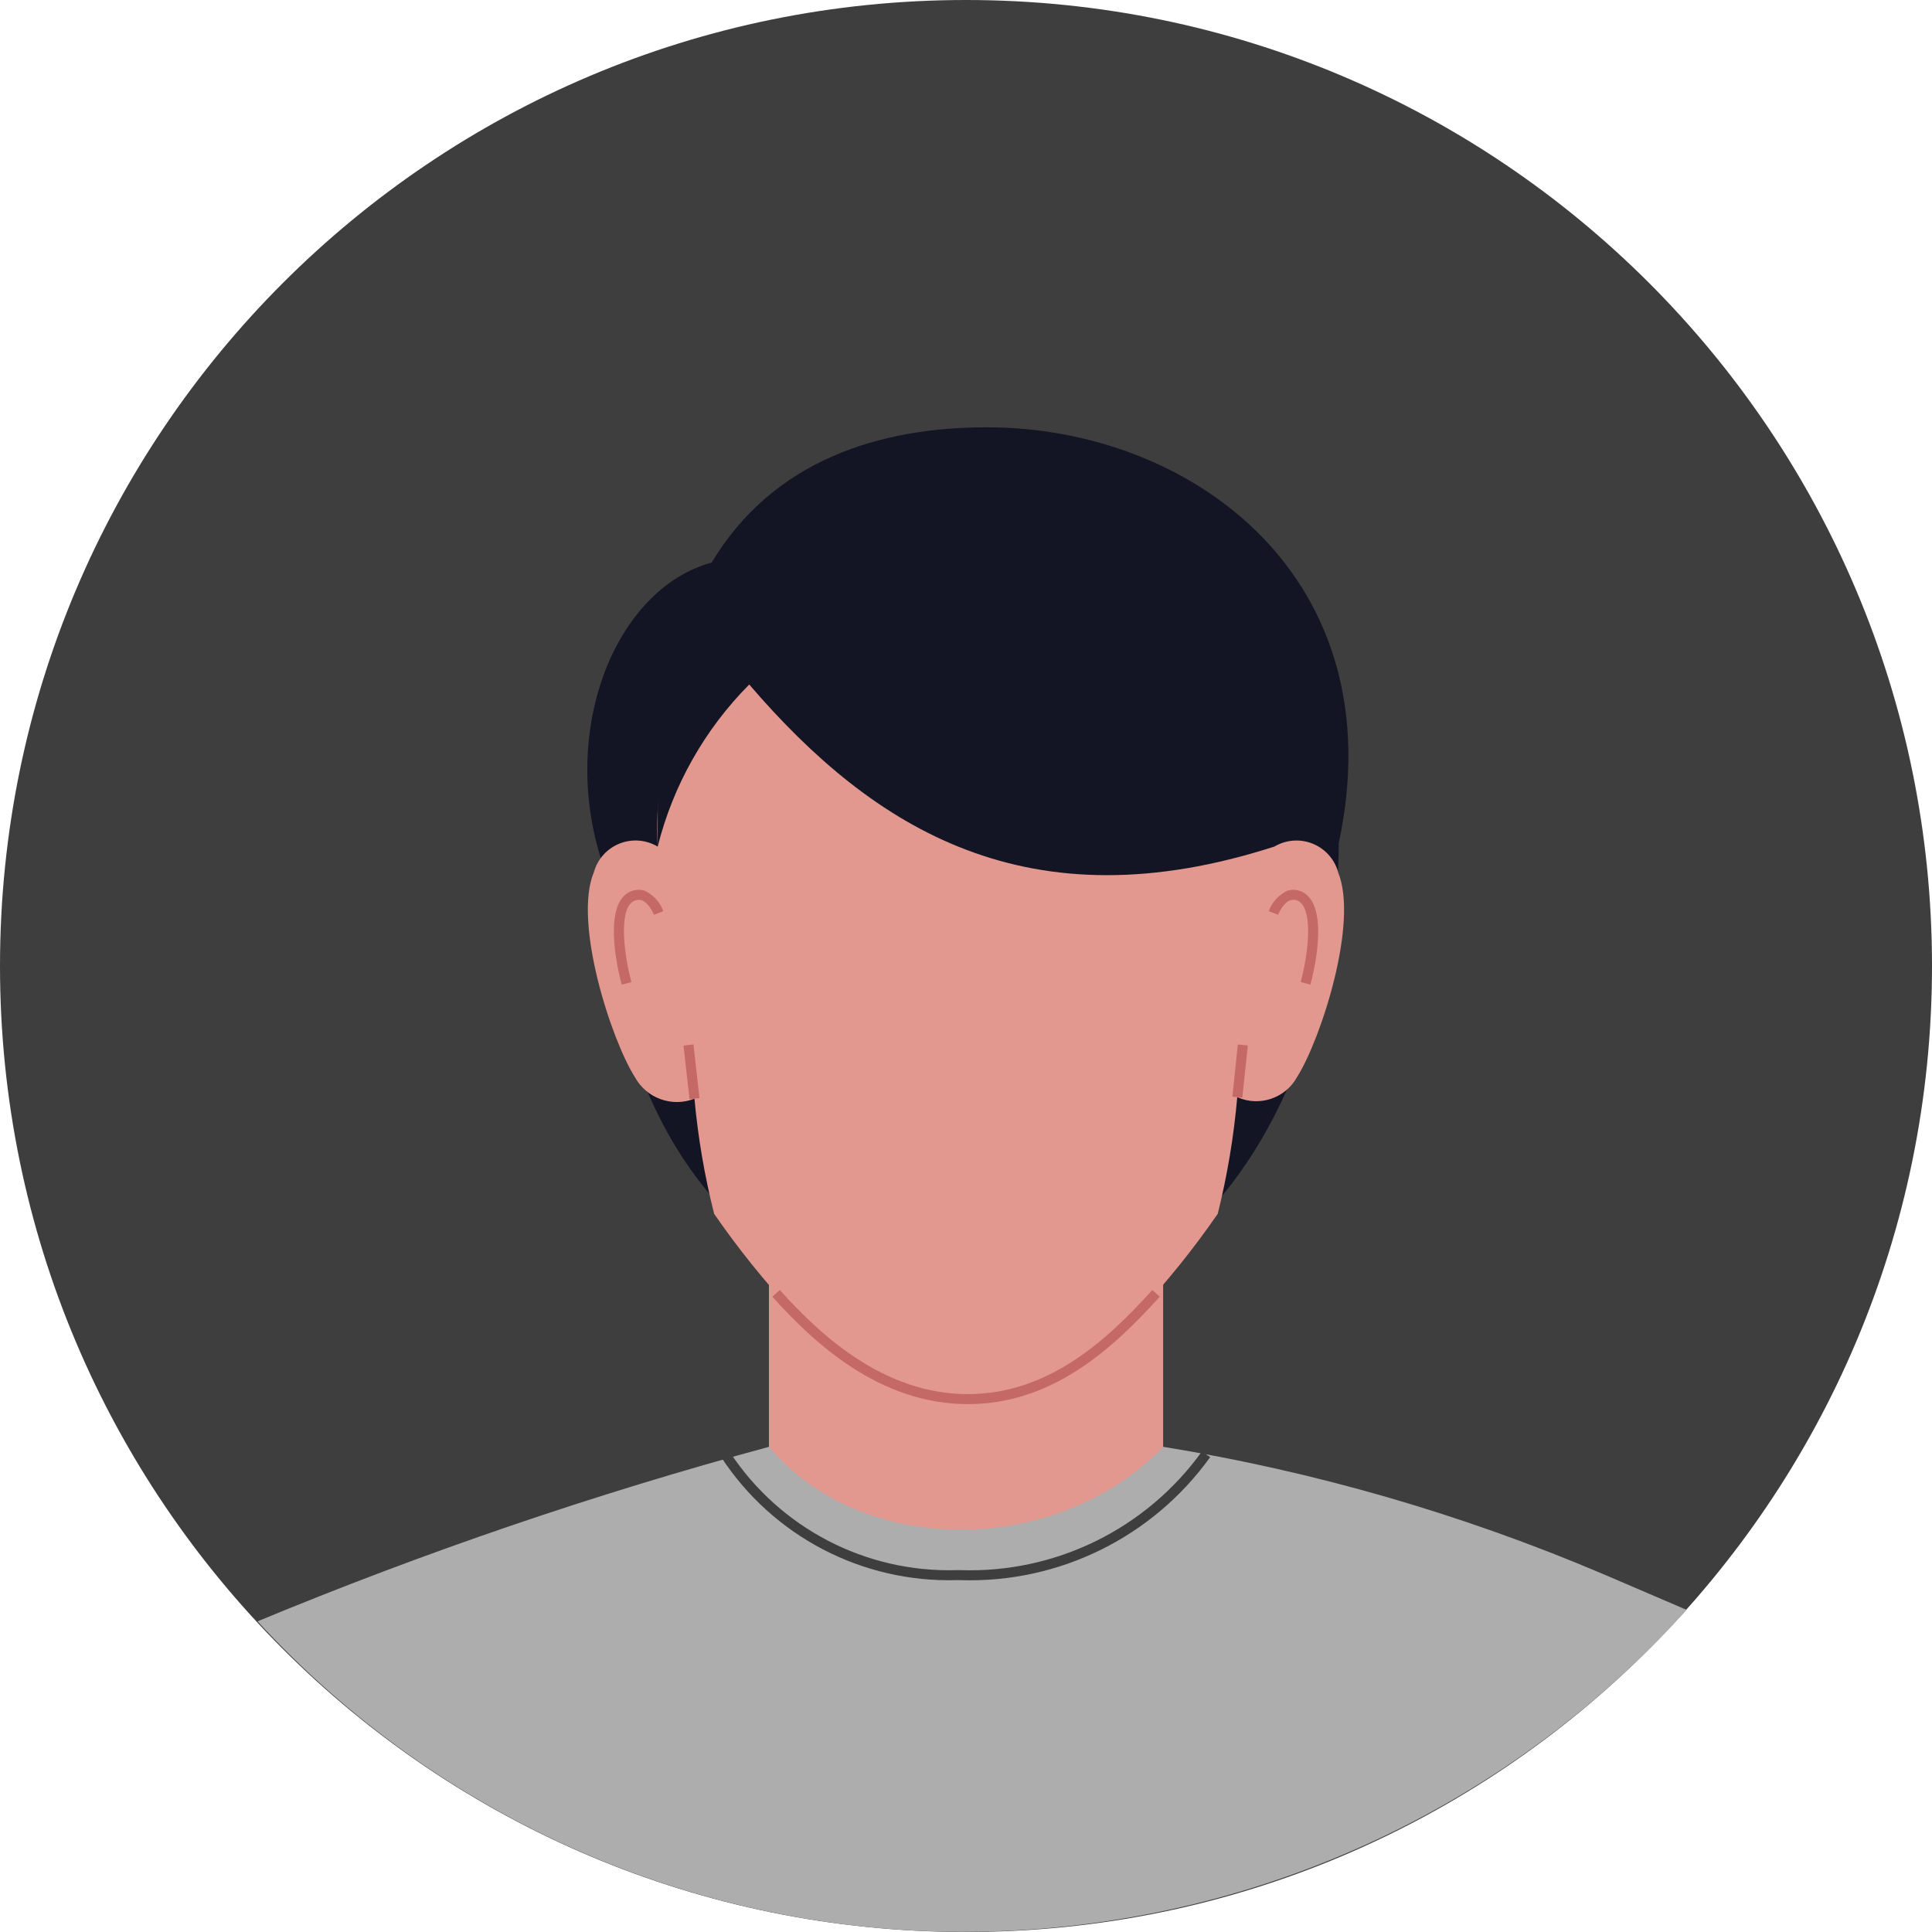
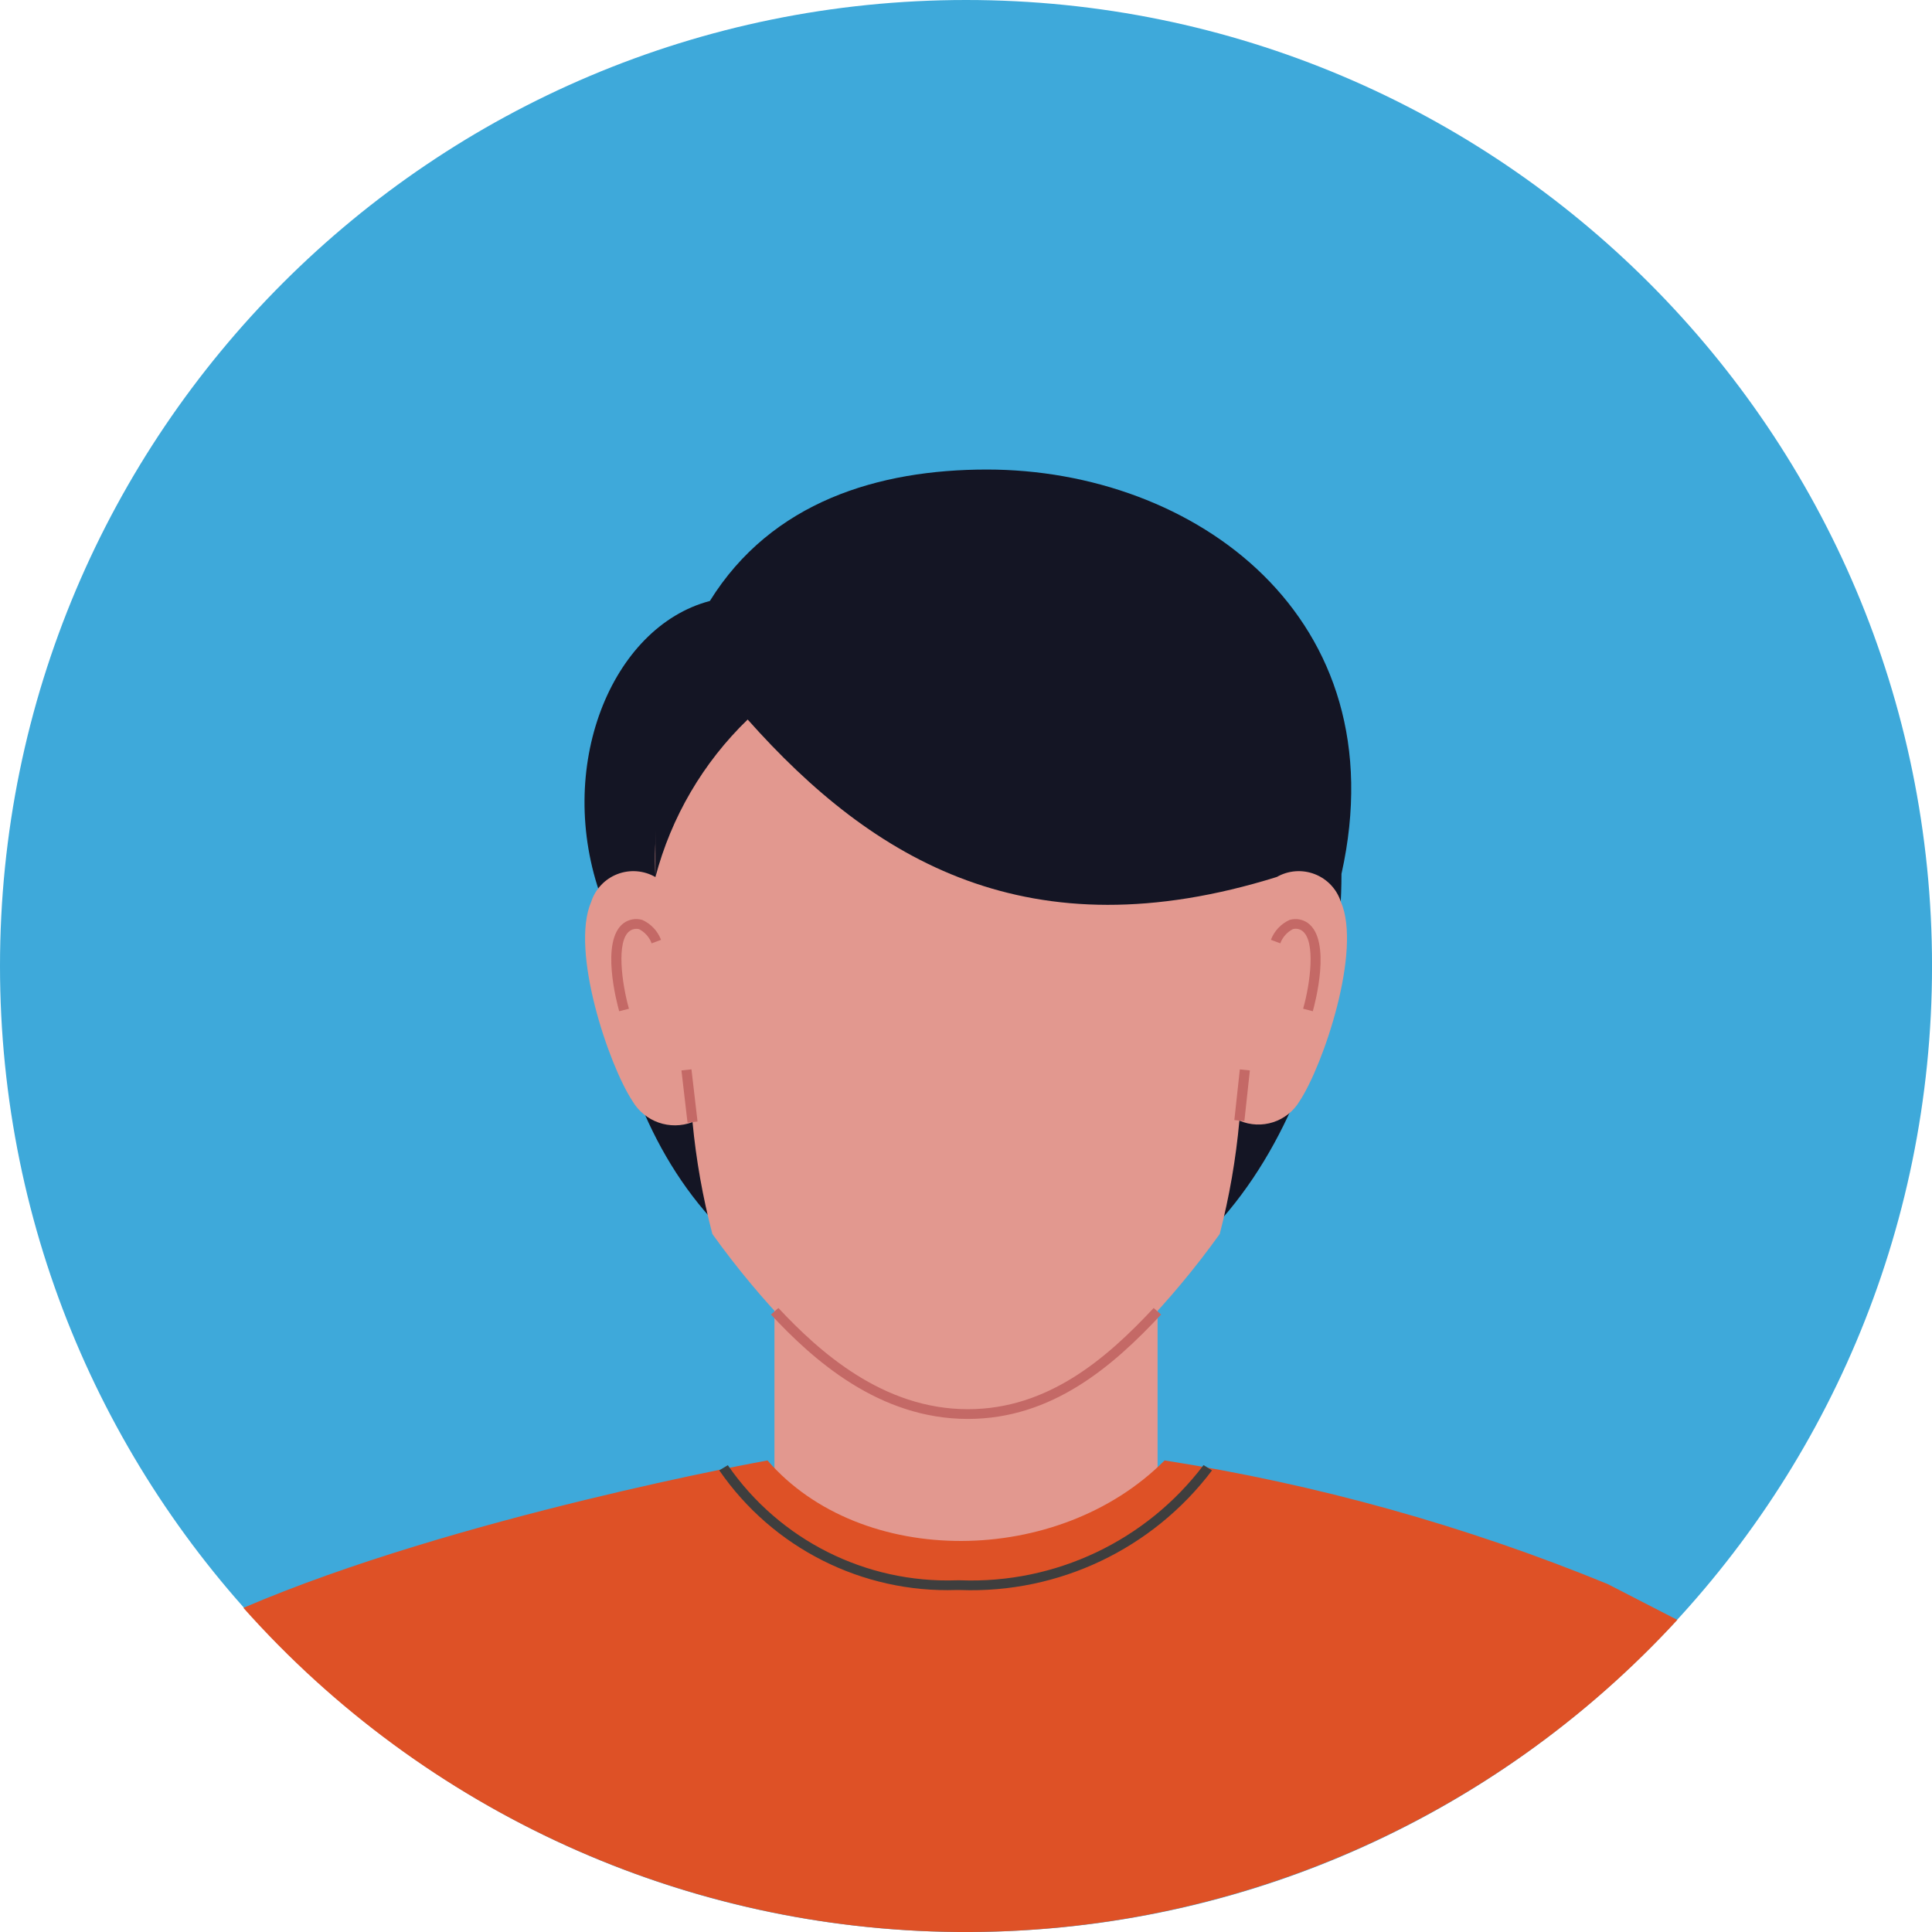
- <svg xmlns="http://www.w3.org/2000/svg" width="60" height="60" viewBox="0 0 60 60">
+ <svg xmlns="http://www.w3.org/2000/svg" width="61.733" height="61.733" viewBox="0 0 61.733 61.733">
  <defs>
    <clipPath id="clip-path">
-       <path id="Path_68122" data-name="Path 68122" d="M-4,0H43.552V46.73H-4Z" fill="none" />
+       <path id="Path_68122" data-name="Path 68122" d="M-4,0H45.285V46.73H-4Z" transform="translate(4)" fill="none" />
    </clipPath>
  </defs>
-   <g id="Group_69102" data-name="Group 69102" transform="translate(-1760 -70)">
-     <circle id="Ellipse_4" data-name="Ellipse 4" cx="30" cy="30" r="30" transform="translate(1760 70)" fill="#3e3e3e" />
-     <g id="Group_68728" data-name="Group 68728" transform="translate(1770.225 83.27)">
-       <rect id="Rectangle_6420" data-name="Rectangle 6420" width="12.242" height="13.828" transform="translate(13.655 20.543)" fill="#e2988f" />
-       <g id="Group_68727" data-name="Group 68727" transform="translate(0 0)">
-         <g id="Mask_Group_1" data-name="Mask Group 1" transform="translate(0 0)" clip-path="url(#clip-path)">
-           <path id="Path_68114" data-name="Path 68114" d="M39.552,80.328A59.035,59.035,0,0,0,25.9,76.38c-3.268,3.407-9.354,3.455-12.242,0A130.587,130.587,0,0,0-2.227,81.8a29.809,29.809,0,0,0,22,9.644,30.259,30.259,0,0,0,22.382-10" transform="translate(0 -44.718)" fill="#adadad" />
-           <path id="Path_68115" data-name="Path 68115" d="M36.788,80.73h-.116a8.45,8.45,0,0,1-7.319-3.824l.264-.164a8.146,8.146,0,0,0,7.058,3.678h.113a8.87,8.87,0,0,0,7.495-3.681l.261.17a9.183,9.183,0,0,1-7.756,3.822" transform="translate(-17.185 -44.928)" fill="#3e3e3e" />
-           <path id="Path_68116" data-name="Path 68116" d="M42.668,12.92c0,6.392-3.511,14.693-11.281,14.537-8.357,0-11.532-7.371-11.532-13.763-1.463-4.155.3-8.664,3.34-9.494C25.1,1.022,28.41,0,31.735,0c6.392,0,12.7,4.7,10.933,12.92" transform="translate(-11.318 0)" fill="#141524" />
-           <path id="Path_68117" data-name="Path 68117" d="M42.676,17.616a1.344,1.344,0,0,0-1.981-.792c.277-6.1-2.83-10.33-9.575-10.33s-9.815,5.077-9.576,10.33a1.343,1.343,0,0,0-1.981.792c-.651,1.557.538,5.207,1.273,6.367a1.487,1.487,0,0,0,1.85.67,23.205,23.205,0,0,0,.611,3.575,26.714,26.714,0,0,0,5.32,5.706,5.1,5.1,0,0,0,5,0,26.706,26.706,0,0,0,5.32-5.706,23.378,23.378,0,0,0,.606-3.622,1.447,1.447,0,0,0,1.856-.623c.736-1.16,1.924-4.81,1.273-6.367" transform="translate(-11.344 -3.802)" fill="#e2988f" />
-           <path id="Path_68118" data-name="Path 68118" d="M39.268,68.177c-2.748,0-4.782-1.9-6.072-3.336l.23-.208c1.251,1.388,3.218,3.233,5.842,3.233,2.478,0,4.287-1.634,5.728-3.233l.231.208c-1.487,1.65-3.358,3.336-5.958,3.336" transform="translate(-19.435 -37.841)" fill="#c46966" />
-           <rect id="Rectangle_6421" data-name="Rectangle 6421" width="0.311" height="1.677" transform="translate(11.002 19.201) rotate(-6.4)" fill="#c46966" />
-           <rect id="Rectangle_6422" data-name="Rectangle 6422" width="1.629" height="0.311" transform="matrix(0.104, -0.995, 0.995, 0.104, 28.048, 20.787)" fill="#c46966" />
-           <path id="Path_68119" data-name="Path 68119" d="M21.567,37.6c-.063-.23-.594-2.261.141-2.818a.642.642,0,0,1,.57-.1,1.126,1.126,0,0,1,.582.637l-.29.112c-.041-.1-.189-.388-.388-.453a.337.337,0,0,0-.295.061c-.418.318-.235,1.692-.019,2.481Z" transform="translate(-12.484 -20.291)" fill="#c46966" />
-           <path id="Path_68120" data-name="Path 68120" d="M71.676,37.6l-.3-.082c.216-.79.4-2.163-.029-2.488a.328.328,0,0,0-.285-.054c-.2.064-.348.349-.388.453l-.29-.112a1.126,1.126,0,0,1,.582-.637.636.636,0,0,1,.561.1c.744.563.213,2.595.15,2.824" transform="translate(-41.207 -20.29)" fill="#c46966" />
-           <path id="Path_68121" data-name="Path 68121" d="M24.607,16.245a10.919,10.919,0,0,1,2.843-5.033c3.892,4.535,8.69,7.491,16.308,5.033l.587-1.932s-.919-4.1-.919-4.243-3.014-2.955-3.014-2.955l-3.921-1.61H32.454l-3.218.907L26.4,8.813l-1.79,3.6Z" transform="translate(-14.407 -3.224)" fill="#141524" />
+   <g id="Group_68746" data-name="Group 68746" transform="translate(-1760 -70)">
+     <g id="Group_69102" data-name="Group 69102" transform="translate(1760 70)">
+       <circle id="Ellipse_4" data-name="Ellipse 4" cx="30.867" cy="30.867" r="30.867" fill="#3ea9da" />
+       <g id="Group_68728" data-name="Group 68728" transform="translate(6.225 15.003)">
+         <rect id="Rectangle_6420" data-name="Rectangle 6420" width="12.242" height="13.828" transform="translate(18.521 20.543)" fill="#e2988f" />
+         <g id="Group_68727" data-name="Group 68727" transform="translate(0)">
+           <g id="Mask_Group_1" data-name="Mask Group 1" transform="translate(0 0)" clip-path="url(#clip-path)">
+             <path id="Path_68114" data-name="Path 68114" d="M41.075,80.328A62.948,62.948,0,0,0,26.922,76.38c-3.387,3.407-9.695,3.455-12.688,0,0,0-9.976,1.8-16.747,4.711a30.9,30.9,0,0,0,45.818.384" transform="translate(4.065 -44.718)" fill="#de5126" />
+             <path id="Path_68115" data-name="Path 68115" d="M37.059,80.73h-.12a8.849,8.849,0,0,1-7.586-3.824l.274-.164a8.531,8.531,0,0,0,7.316,3.678h.117a9.308,9.308,0,0,0,7.768-3.681l.27.17a9.635,9.635,0,0,1-8.039,3.822" transform="translate(-12.596 -44.928)" fill="#3e3e3e" />
+             <path id="Path_68116" data-name="Path 68116" d="M43.519,12.92c0,6.392-3.639,14.693-11.692,14.537-8.662,0-11.952-7.371-11.952-13.763-1.517-4.155.306-8.664,3.462-9.494,1.975-3.179,5.4-4.2,8.851-4.2C38.812,0,45.35,4.7,43.519,12.92" transform="translate(-6.88 0)" fill="#141524" />
+             <path id="Path_68117" data-name="Path 68117" d="M43.525,17.616a1.414,1.414,0,0,0-2.053-.792c.287-6.1-2.933-10.33-9.924-10.33s-10.173,5.077-9.925,10.33a1.414,1.414,0,0,0-2.053.792c-.675,1.557.557,5.207,1.32,6.367a1.574,1.574,0,0,0,1.918.67,22.459,22.459,0,0,0,.634,3.575,27.116,27.116,0,0,0,5.514,5.706,5.454,5.454,0,0,0,5.184,0,27.108,27.108,0,0,0,5.514-5.706,22.622,22.622,0,0,0,.628-3.622,1.533,1.533,0,0,0,1.924-.623c.763-1.16,1.994-4.81,1.32-6.367" transform="translate(-6.905 -3.802)" fill="#e2988f" />
+             <path id="Path_68118" data-name="Path 68118" d="M39.489,68.177c-2.848,0-4.956-1.9-6.293-3.336l.239-.208c1.3,1.388,3.335,3.233,6.055,3.233,2.569,0,4.443-1.634,5.936-3.233l.239.208c-1.541,1.65-3.481,3.336-6.176,3.336" transform="translate(-14.788 -37.841)" fill="#c46966" />
+             <path id="Path_68158" data-name="Path 68158" d="M0,0H.322L.329,1.679H.007Z" transform="translate(15.549 19.201) rotate(-6.4)" fill="#c46966" />
+             <path id="Path_68159" data-name="Path 68159" d="M0,0,1.629.006V.328L0,.322Z" transform="matrix(0.104, -0.995, 0.995, 0.104, 33.216, 20.787)" fill="#c46966" />
+             <path id="Path_68119" data-name="Path 68119" d="M21.576,37.6c-.065-.23-.616-2.261.146-2.818a.686.686,0,0,1,.591-.1,1.139,1.139,0,0,1,.6.637l-.3.112a.839.839,0,0,0-.4-.453.36.36,0,0,0-.305.061c-.434.318-.244,1.692-.02,2.481Z" transform="translate(-8.016 -20.291)" fill="#c46966" />
+             <path id="Path_68120" data-name="Path 68120" d="M71.723,37.6l-.311-.082c.224-.79.413-2.163-.03-2.488a.35.35,0,0,0-.3-.054.839.839,0,0,0-.4.453l-.3-.112a1.139,1.139,0,0,1,.6-.637.679.679,0,0,1,.581.1c.771.563.221,2.595.156,2.824" transform="translate(-35.998 -20.29)" fill="#c46966" />
+             <path id="Path_68121" data-name="Path 68121" d="M24.607,16.245a10.829,10.829,0,0,1,2.947-5.033c4.033,4.535,9.007,7.491,16.9,5.033l.609-1.932s-.952-4.1-.952-4.243-3.124-2.955-3.124-2.955l-4.064-1.61H32.74L29.4,6.413l-2.942,2.4-1.855,3.6Z" transform="translate(-9.889 -3.224)" fill="#141524" />
+           </g>
        </g>
      </g>
    </g>
  </g>
</svg>
